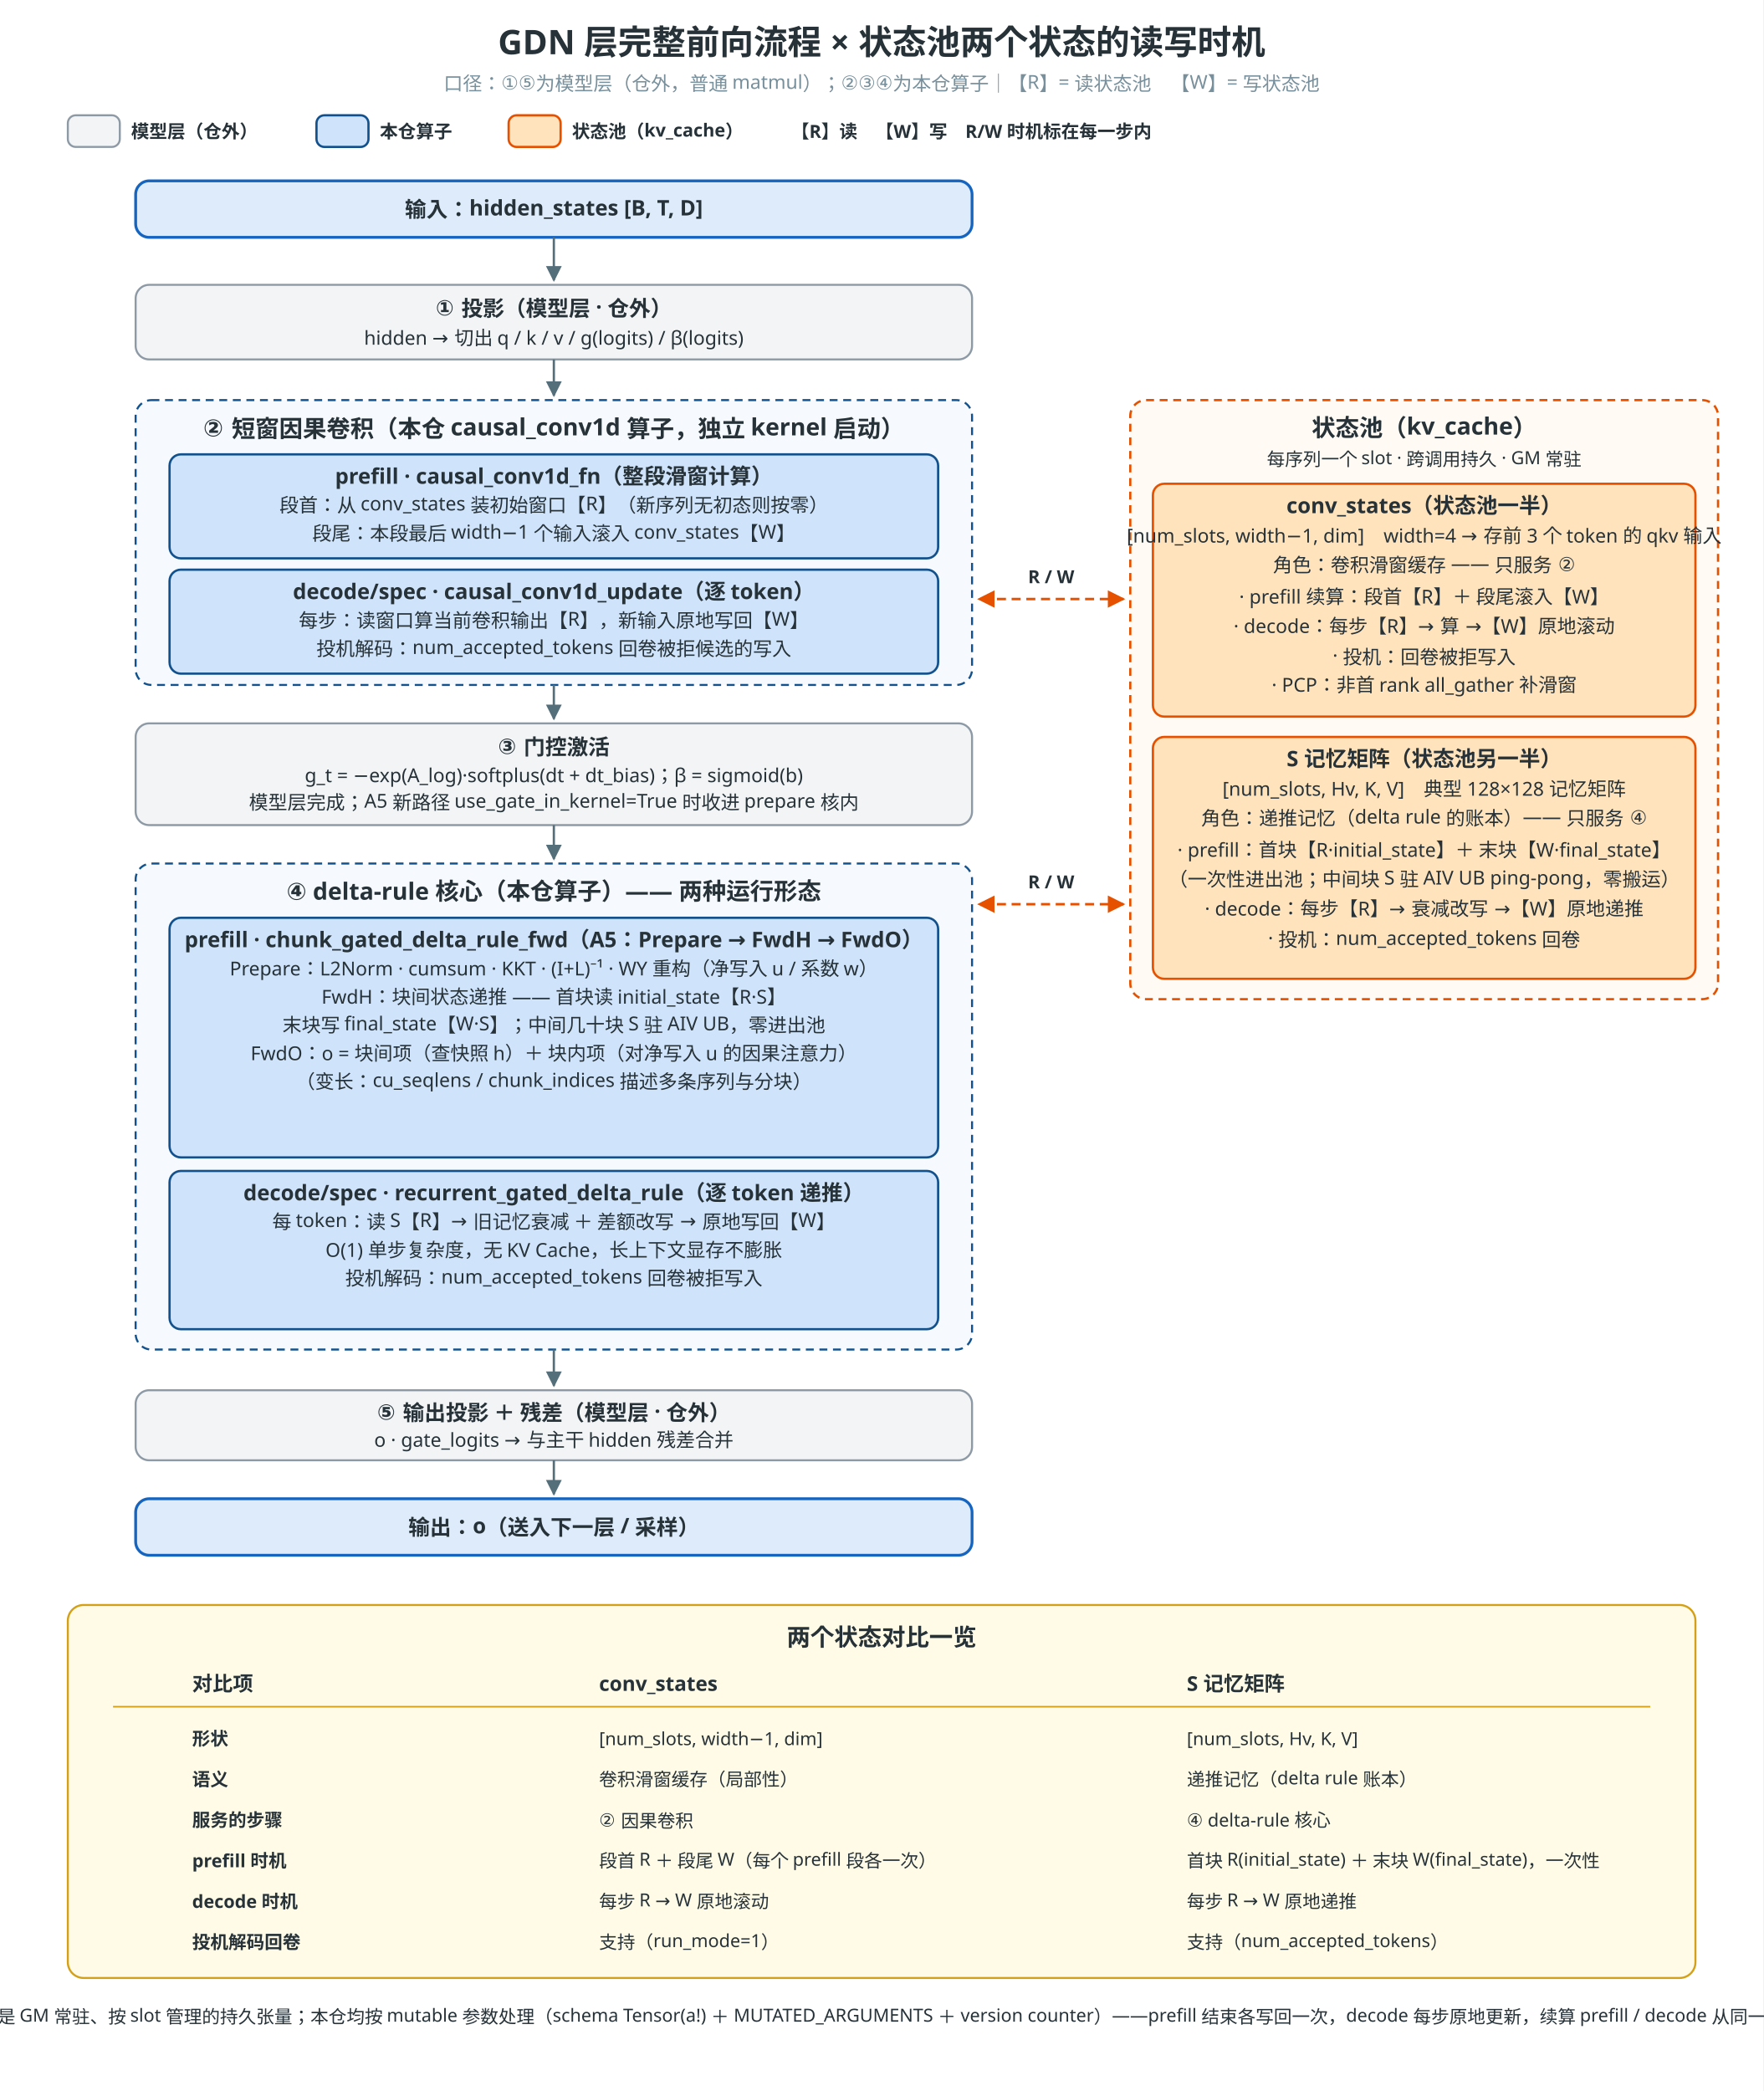
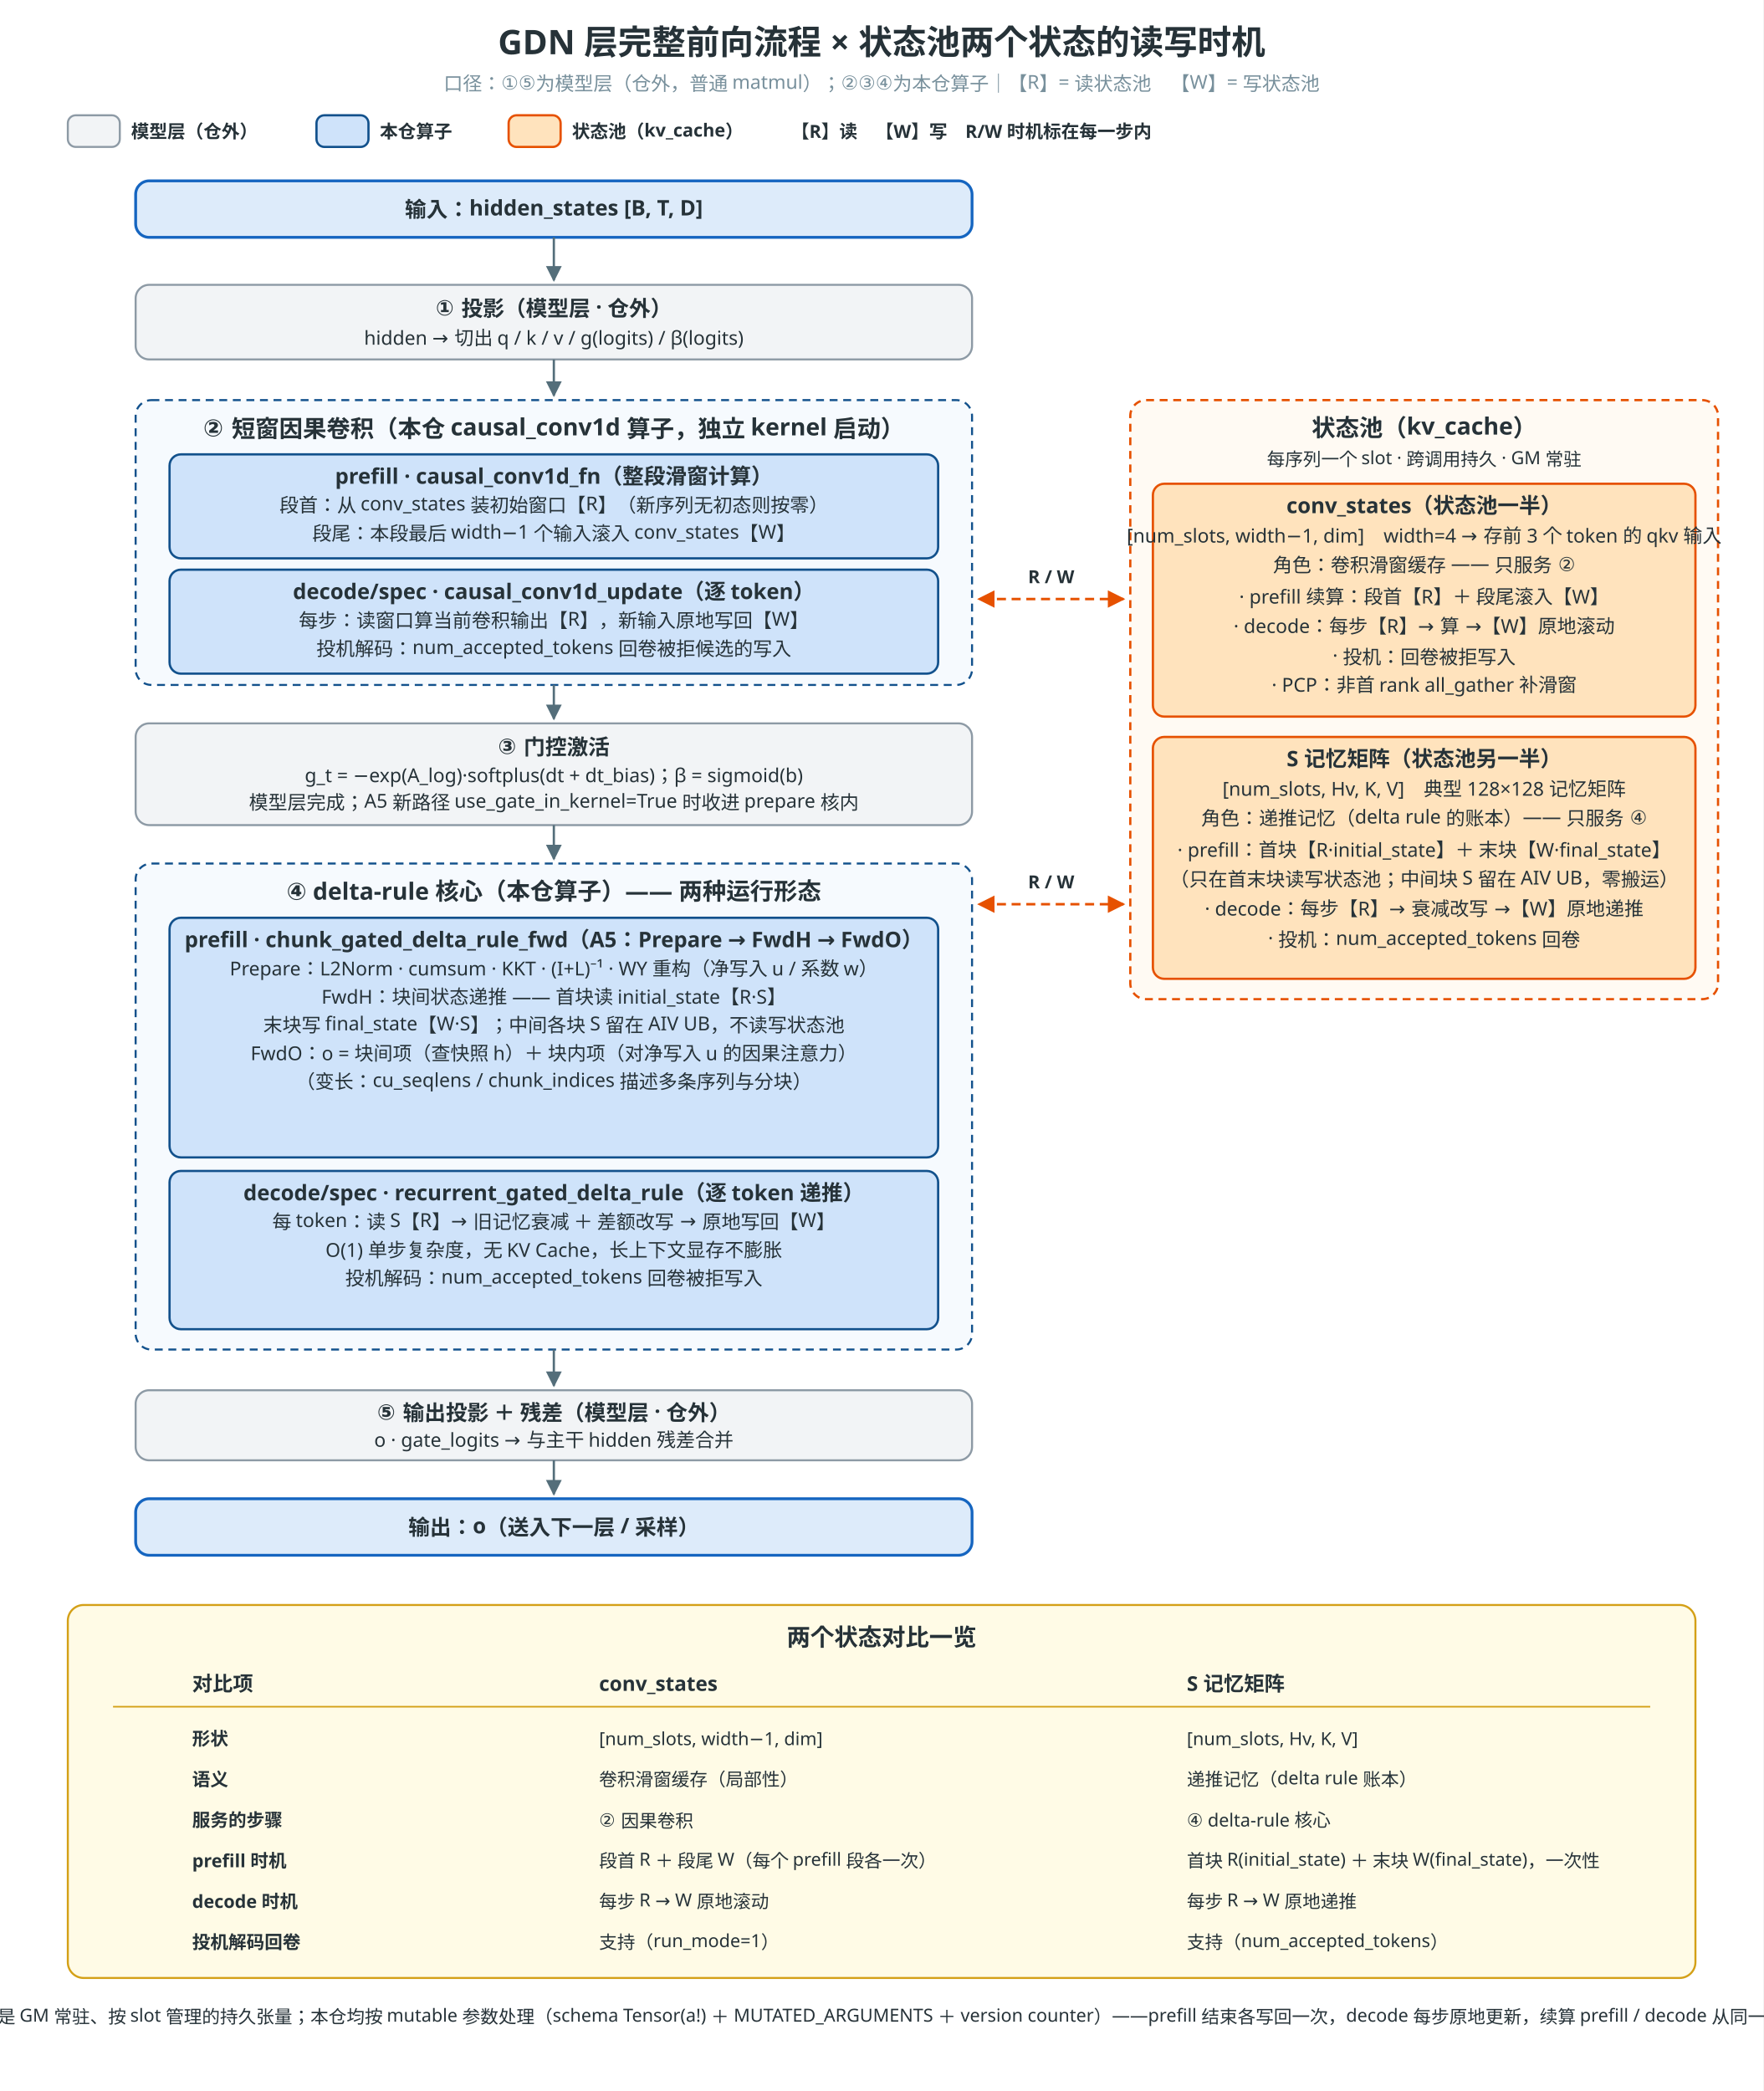
<svg xmlns="http://www.w3.org/2000/svg" width="1560" height="1850" viewBox="0 0 1560 1850">
  <style>
    text { font-family: 'Microsoft YaHei','PingFang SC',sans-serif; fill:#263238; }
    .title { font-size:30px; font-weight:bold; }
    .sub   { font-size:17px; fill:#78909c; }
    .grp   { font-size:21px; font-weight:bold; }
    .l1    { font-size:19px; font-weight:bold; }
    .ln    { font-size:17px; }
    .nb    { font-size:16px; }
    .th    { font-size:18px; font-weight:bold; }
    .td    { font-size:16px; }
  </style>
  <defs>
    <marker id="ar" viewBox="0 0 10 10" refX="9" refY="5" markerWidth="7" markerHeight="7" orient="auto-start-reverse">
      <path d="M0,0L10,5L0,10z" fill="#546e7a" />
    </marker>
    <marker id="arO" viewBox="0 0 10 10" refX="9" refY="5" markerWidth="7" markerHeight="7" orient="auto-start-reverse">
      <path d="M0,0L10,5L0,10z" fill="#e65100" />
    </marker>
  </defs>
  <rect width="1560" height="1850" fill="#ffffff" />
  <text x="780" y="48" text-anchor="middle" class="title">GDN 层完整前向流程 × 状态池两个状态的读写时机</text>
  <text x="780" y="80" text-anchor="middle" class="sub">口径：①⑤为模型层（仓外，普通 matmul）；②③④为本仓算子｜【R】= 读状态池　【W】= 写状态池</text>
  <rect x="60" y="102" width="46" height="28" rx="7" fill="#f2f4f6" stroke="#8d9aa5" stroke-width="1.8" />
  <text x="116" y="122" class="nb" font-weight="bold">模型层（仓外）</text>
  <rect x="280" y="102" width="46" height="28" rx="7" fill="#cfe3fa" stroke="#12518c" stroke-width="2" />
  <text x="336" y="122" class="nb" font-weight="bold">本仓算子</text>
  <rect x="450" y="102" width="46" height="28" rx="7" fill="#ffe3bd" stroke="#e65100" stroke-width="2" />
  <text x="506" y="122" class="nb" font-weight="bold">状态池（kv_cache）</text>
  <text x="700" y="122" class="nb" font-weight="bold" fill="#e65100">【R】读　【W】写　R/W 时机标在每一步内</text>
  <rect x="120" y="160" width="740" height="50" rx="12" fill="#ddebfa" stroke="#1565c0" stroke-width="2.5" />
  <text x="490" y="192" text-anchor="middle" class="l1">输入：hidden_states [B, T, D]</text>
  <line x1="490" y1="210" x2="490" y2="248" stroke="#546e7a" stroke-width="2" marker-end="url(#ar)" />
  <rect x="120" y="252" width="740" height="66" rx="12" fill="#f2f4f6" stroke="#8d9aa5" stroke-width="1.8" />
  <text x="490" y="279" text-anchor="middle" class="l1">① 投影（模型层 · 仓外）</text>
  <text x="490" y="305" text-anchor="middle" class="ln">hidden → 切出 q / k / v / g(logits) / β(logits)</text>
  <line x1="490" y1="318" x2="490" y2="350" stroke="#546e7a" stroke-width="2" marker-end="url(#ar)" />
  <rect x="120" y="354" width="740" height="252" rx="14" fill="#f6fafe" stroke="#12518c" stroke-width="1.8" stroke-dasharray="7 5" />
  <text x="490" y="386" text-anchor="middle" class="grp">② 短窗因果卷积（本仓 causal_conv1d 算子，独立 kernel 启动）</text>
  <rect x="150" y="402" width="680" height="92" rx="10" fill="#cfe3fa" stroke="#12518c" stroke-width="2" />
  <text x="490" y="428" text-anchor="middle" class="l1">prefill · causal_conv1d_fn（整段滑窗计算）</text>
  <text x="490" y="453" text-anchor="middle" class="ln">段首：从 conv_states 装初始窗口【R】（新序列无初态则按零）</text>
  <text x="490" y="478" text-anchor="middle" class="ln">段尾：本段最后 width−1 个输入滚入 conv_states【W】</text>
  <rect x="150" y="504" width="680" height="92" rx="10" fill="#cfe3fa" stroke="#12518c" stroke-width="2" />
  <text x="490" y="530" text-anchor="middle" class="l1">decode/spec · causal_conv1d_update（逐 token）</text>
  <text x="490" y="555" text-anchor="middle" class="ln">每步：读窗口算当前卷积输出【R】，新输入原地写回【W】</text>
  <text x="490" y="580" text-anchor="middle" class="ln">投机解码：num_accepted_tokens 回卷被拒候选的写入</text>
  <line x1="490" y1="606" x2="490" y2="636" stroke="#546e7a" stroke-width="2" marker-end="url(#ar)" />
  <rect x="120" y="640" width="740" height="90" rx="12" fill="#f2f4f6" stroke="#8d9aa5" stroke-width="1.8" />
  <text x="490" y="667" text-anchor="middle" class="l1">③ 门控激活</text>
  <text x="490" y="692" text-anchor="middle" class="ln">g_t = −exp(A_log)·softplus(dt + dt_bias)；β = sigmoid(b)</text>
  <text x="490" y="716" text-anchor="middle" class="ln">模型层完成；A5 新路径 use_gate_in_kernel=True 时收进 prepare 核内</text>
  <line x1="490" y1="730" x2="490" y2="760" stroke="#546e7a" stroke-width="2" marker-end="url(#ar)" />
  <rect x="120" y="764" width="740" height="430" rx="14" fill="#f6fafe" stroke="#12518c" stroke-width="1.8" stroke-dasharray="7 5" />
  <text x="490" y="796" text-anchor="middle" class="grp">④ delta-rule 核心（本仓算子）—— 两种运行形态</text>
  <rect x="150" y="812" width="680" height="212" rx="10" fill="#cfe3fa" stroke="#12518c" stroke-width="2" />
  <text x="490" y="838" text-anchor="middle" class="l1">prefill · chunk_gated_delta_rule_fwd（A5：Prepare → FwdH → FwdO）</text>
  <text x="490" y="863" text-anchor="middle" class="ln">Prepare：L2Norm · cumsum · KKT · (I+L)⁻¹ · WY 重构（净写入 u / 系数 w）</text>
  <text x="490" y="888" text-anchor="middle" class="ln">FwdH：块间状态递推 —— 首块读 initial_state【R·S】</text>
-   <text x="490" y="913" text-anchor="middle" class="ln">　　　末块写 final_state【W·S】；中间几十块 S 驻 AIV UB，零进出池</text>
+   <text x="490" y="913" text-anchor="middle" class="ln">　　　末块写 final_state【W·S】；中间各块 S 留在 AIV UB，不读写状态池</text>
  <text x="490" y="938" text-anchor="middle" class="ln">FwdO：o = 块间项（查快照 h）＋ 块内项（对净写入 u 的因果注意力）</text>
  <text x="490" y="963" text-anchor="middle" class="ln">（变长：cu_seqlens / chunk_indices 描述多条序列与分块）</text>
  <rect x="150" y="1036" width="680" height="140" rx="10" fill="#cfe3fa" stroke="#12518c" stroke-width="2" />
  <text x="490" y="1062" text-anchor="middle" class="l1">decode/spec · recurrent_gated_delta_rule（逐 token 递推）</text>
  <text x="490" y="1087" text-anchor="middle" class="ln">每 token：读 S【R】→ 旧记忆衰减 ＋ 差额改写 → 原地写回【W】</text>
  <text x="490" y="1112" text-anchor="middle" class="ln">O(1) 单步复杂度，无 KV Cache，长上下文显存不膨胀</text>
  <text x="490" y="1137" text-anchor="middle" class="ln">投机解码：num_accepted_tokens 回卷被拒写入</text>
  <line x1="490" y1="1194" x2="490" y2="1226" stroke="#546e7a" stroke-width="2" marker-end="url(#ar)" />
  <rect x="120" y="1230" width="740" height="62" rx="12" fill="#f2f4f6" stroke="#8d9aa5" stroke-width="1.8" />
  <text x="490" y="1256" text-anchor="middle" class="l1">⑤ 输出投影 ＋ 残差（模型层 · 仓外）</text>
  <text x="490" y="1280" text-anchor="middle" class="ln">o · gate_logits → 与主干 hidden 残差合并</text>
  <line x1="490" y1="1292" x2="490" y2="1322" stroke="#546e7a" stroke-width="2" marker-end="url(#ar)" />
  <rect x="120" y="1326" width="740" height="50" rx="12" fill="#ddebfa" stroke="#1565c0" stroke-width="2.5" />
  <text x="490" y="1358" text-anchor="middle" class="l1">输出：o（送入下一层 / 采样）</text>
  <rect x="1000" y="354" width="520" height="530" rx="14" fill="#fffaf3" stroke="#e65100" stroke-width="2" stroke-dasharray="7 5" />
  <text x="1260" y="386" text-anchor="middle" class="grp">状态池（kv_cache）</text>
  <text x="1260" y="412" text-anchor="middle" class="nb">每序列一个 slot · 跨调用持久 · GM 常驻</text>
  <rect x="1020" y="428" width="480" height="206" rx="10" fill="#ffe3bd" stroke="#e65100" stroke-width="2" />
  <text x="1260" y="454" text-anchor="middle" class="l1">conv_states（状态池一半）</text>
  <text x="1260" y="480" text-anchor="middle" class="ln">[num_slots, width−1, dim]　width=4 → 存前 3 个 token 的 qkv 输入</text>
  <text x="1260" y="506" text-anchor="middle" class="ln">角色：卷积滑窗缓存 —— 只服务 ②</text>
  <text x="1260" y="534" text-anchor="middle" class="ln">· prefill 续算：段首【R】＋ 段尾滚入【W】</text>
  <text x="1260" y="560" text-anchor="middle" class="ln">· decode：每步【R】→ 算 →【W】原地滚动</text>
  <text x="1260" y="586" text-anchor="middle" class="ln">· 投机：回卷被拒写入</text>
  <text x="1260" y="612" text-anchor="middle" class="ln">· PCP：非首 rank all_gather 补滑窗</text>
  <rect x="1020" y="652" width="480" height="214" rx="10" fill="#ffe3bd" stroke="#e65100" stroke-width="2" />
  <text x="1260" y="678" text-anchor="middle" class="l1">S 记忆矩阵（状态池另一半）</text>
  <text x="1260" y="704" text-anchor="middle" class="ln">[num_slots, Hv, K, V]　典型 128×128 记忆矩阵</text>
  <text x="1260" y="730" text-anchor="middle" class="ln">角色：递推记忆（delta rule 的账本）—— 只服务 ④</text>
  <text x="1260" y="758" text-anchor="middle" class="ln">· prefill：首块【R·initial_state】＋ 末块【W·final_state】</text>
-   <text x="1260" y="784" text-anchor="middle" class="ln">　（一次性进出池；中间块 S 驻 AIV UB ping-pong，零搬运）</text>
+   <text x="1260" y="784" text-anchor="middle" class="ln">　（只在首末块读写状态池；中间块 S 留在 AIV UB，零搬运）</text>
  <text x="1260" y="810" text-anchor="middle" class="ln">· decode：每步【R】→ 衰减改写 →【W】原地递推</text>
  <text x="1260" y="836" text-anchor="middle" class="ln">· 投机：num_accepted_tokens 回卷</text>
  <line x1="994" y1="530" x2="866" y2="530" stroke="#e65100" stroke-width="2.2" stroke-dasharray="8 5" marker-start="url(#arO)" marker-end="url(#arO)" />
  <text x="930" y="516" text-anchor="middle" class="nb" fill="#e65100" font-weight="bold">R / W</text>
  <line x1="994" y1="800" x2="866" y2="800" stroke="#e65100" stroke-width="2.2" stroke-dasharray="8 5" marker-start="url(#arO)" marker-end="url(#arO)" />
  <text x="930" y="786" text-anchor="middle" class="nb" fill="#e65100" font-weight="bold">R / W</text>
  <rect x="60" y="1420" width="1440" height="330" rx="14" fill="#fffbe6" stroke="#d4a017" stroke-width="1.8" />
  <text x="780" y="1456" text-anchor="middle" class="grp">两个状态对比一览</text>
  <text x="170" y="1496" class="th">对比项</text>
  <text x="530" y="1496" class="th" fill="#e65100">conv_states</text>
  <text x="1050" y="1496" class="th" fill="#e65100">S 记忆矩阵</text>
  <line x1="100" y1="1510" x2="1460" y2="1510" stroke="#d4a017" stroke-width="1.4" />
  <text x="170" y="1544" class="td" font-weight="bold">形状</text>
  <text x="530" y="1544" class="td">[num_slots, width−1, dim]</text>
  <text x="1050" y="1544" class="td">[num_slots, Hv, K, V]</text>
  <text x="170" y="1580" class="td" font-weight="bold">语义</text>
  <text x="530" y="1580" class="td">卷积滑窗缓存（局部性）</text>
  <text x="1050" y="1580" class="td">递推记忆（delta rule 账本）</text>
  <text x="170" y="1616" class="td" font-weight="bold">服务的步骤</text>
  <text x="530" y="1616" class="td">② 因果卷积</text>
  <text x="1050" y="1616" class="td">④ delta-rule 核心</text>
  <text x="170" y="1652" class="td" font-weight="bold">prefill 时机</text>
  <text x="530" y="1652" class="td">段首 R ＋ 段尾 W（每个 prefill 段各一次）</text>
  <text x="1050" y="1652" class="td">首块 R(initial_state) ＋ 末块 W(final_state)，一次性</text>
  <text x="170" y="1688" class="td" font-weight="bold">decode 时机</text>
  <text x="530" y="1688" class="td">每步 R → W 原地滚动</text>
  <text x="1050" y="1688" class="td">每步 R → W 原地递推</text>
  <text x="170" y="1724" class="td" font-weight="bold">投机解码回卷</text>
  <text x="530" y="1724" class="td">支持（run_mode=1）</text>
  <text x="1050" y="1724" class="td">支持（num_accepted_tokens）</text>
  <text x="780" y="1790" text-anchor="middle" class="nb" fill="#7a5c00">两个状态都是 GM 常驻、按 slot 管理的持久张量；本仓均按 mutable 参数处理（schema Tensor(a!) ＋ MUTATED_ARGUMENTS ＋ version counter）——prefill 结束各写回一次，decode 每步原地更新，续算 prefill / decode 从同一槽位接续。</text>
</svg>
